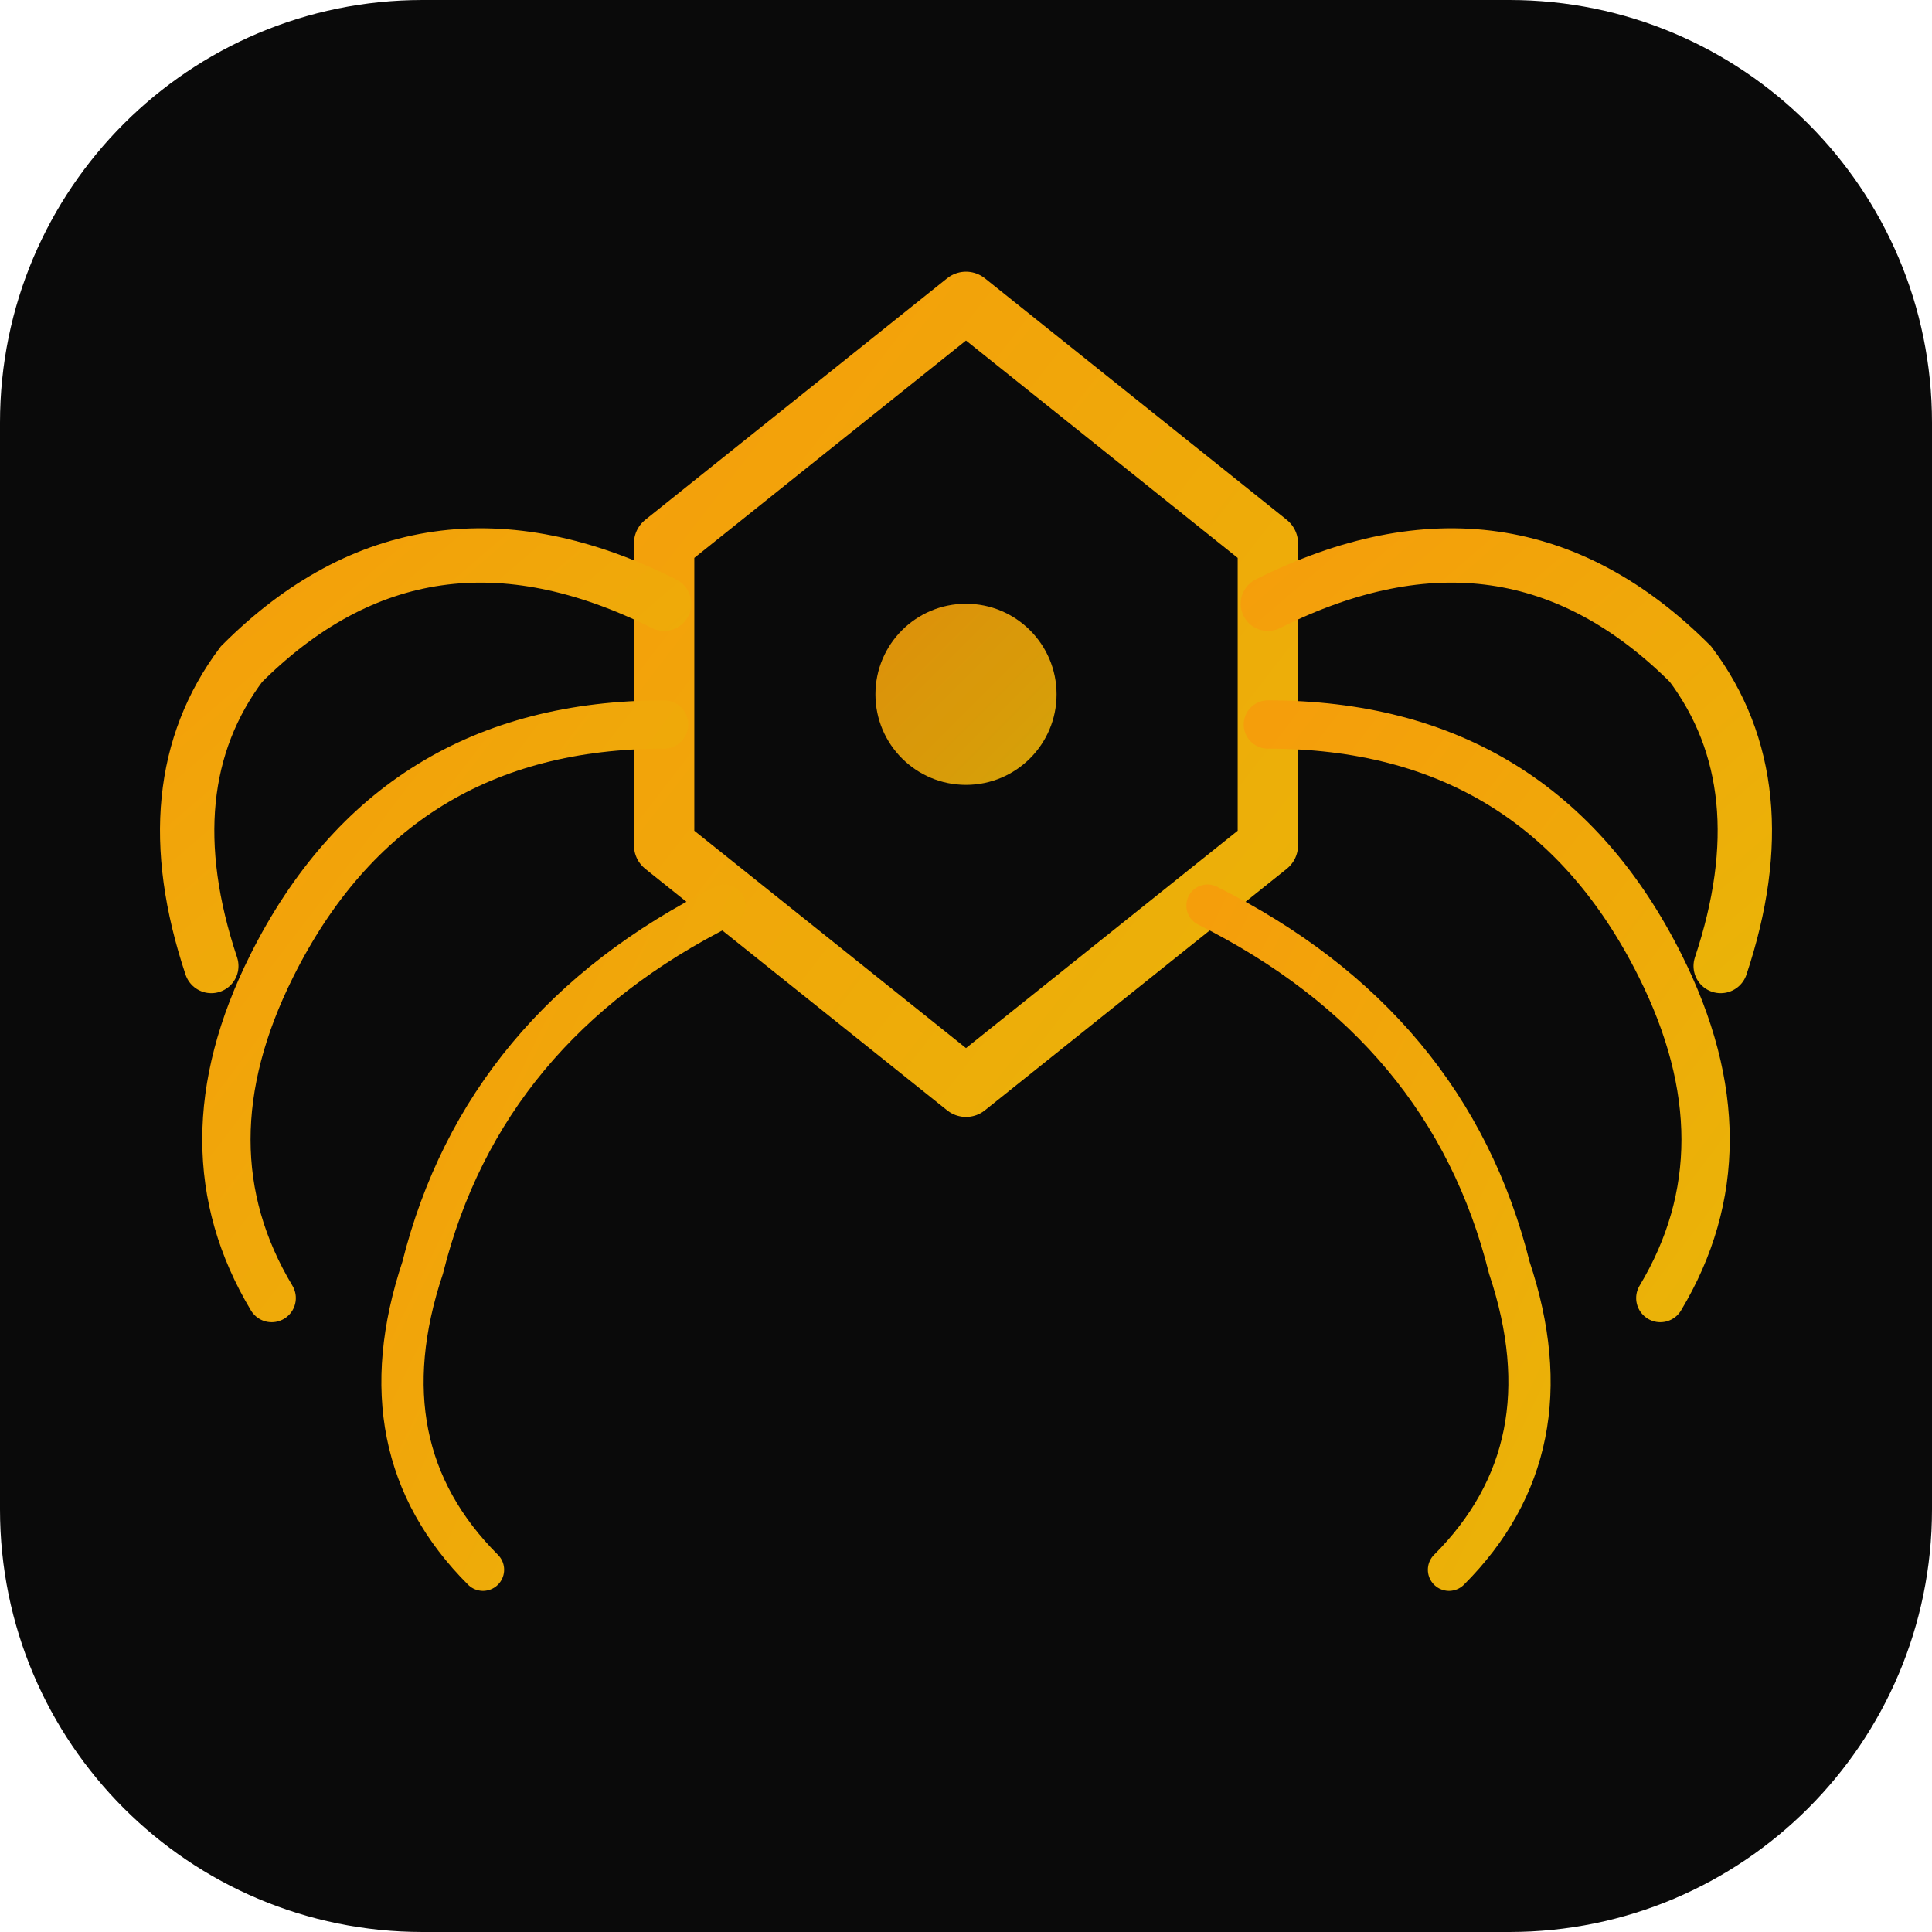
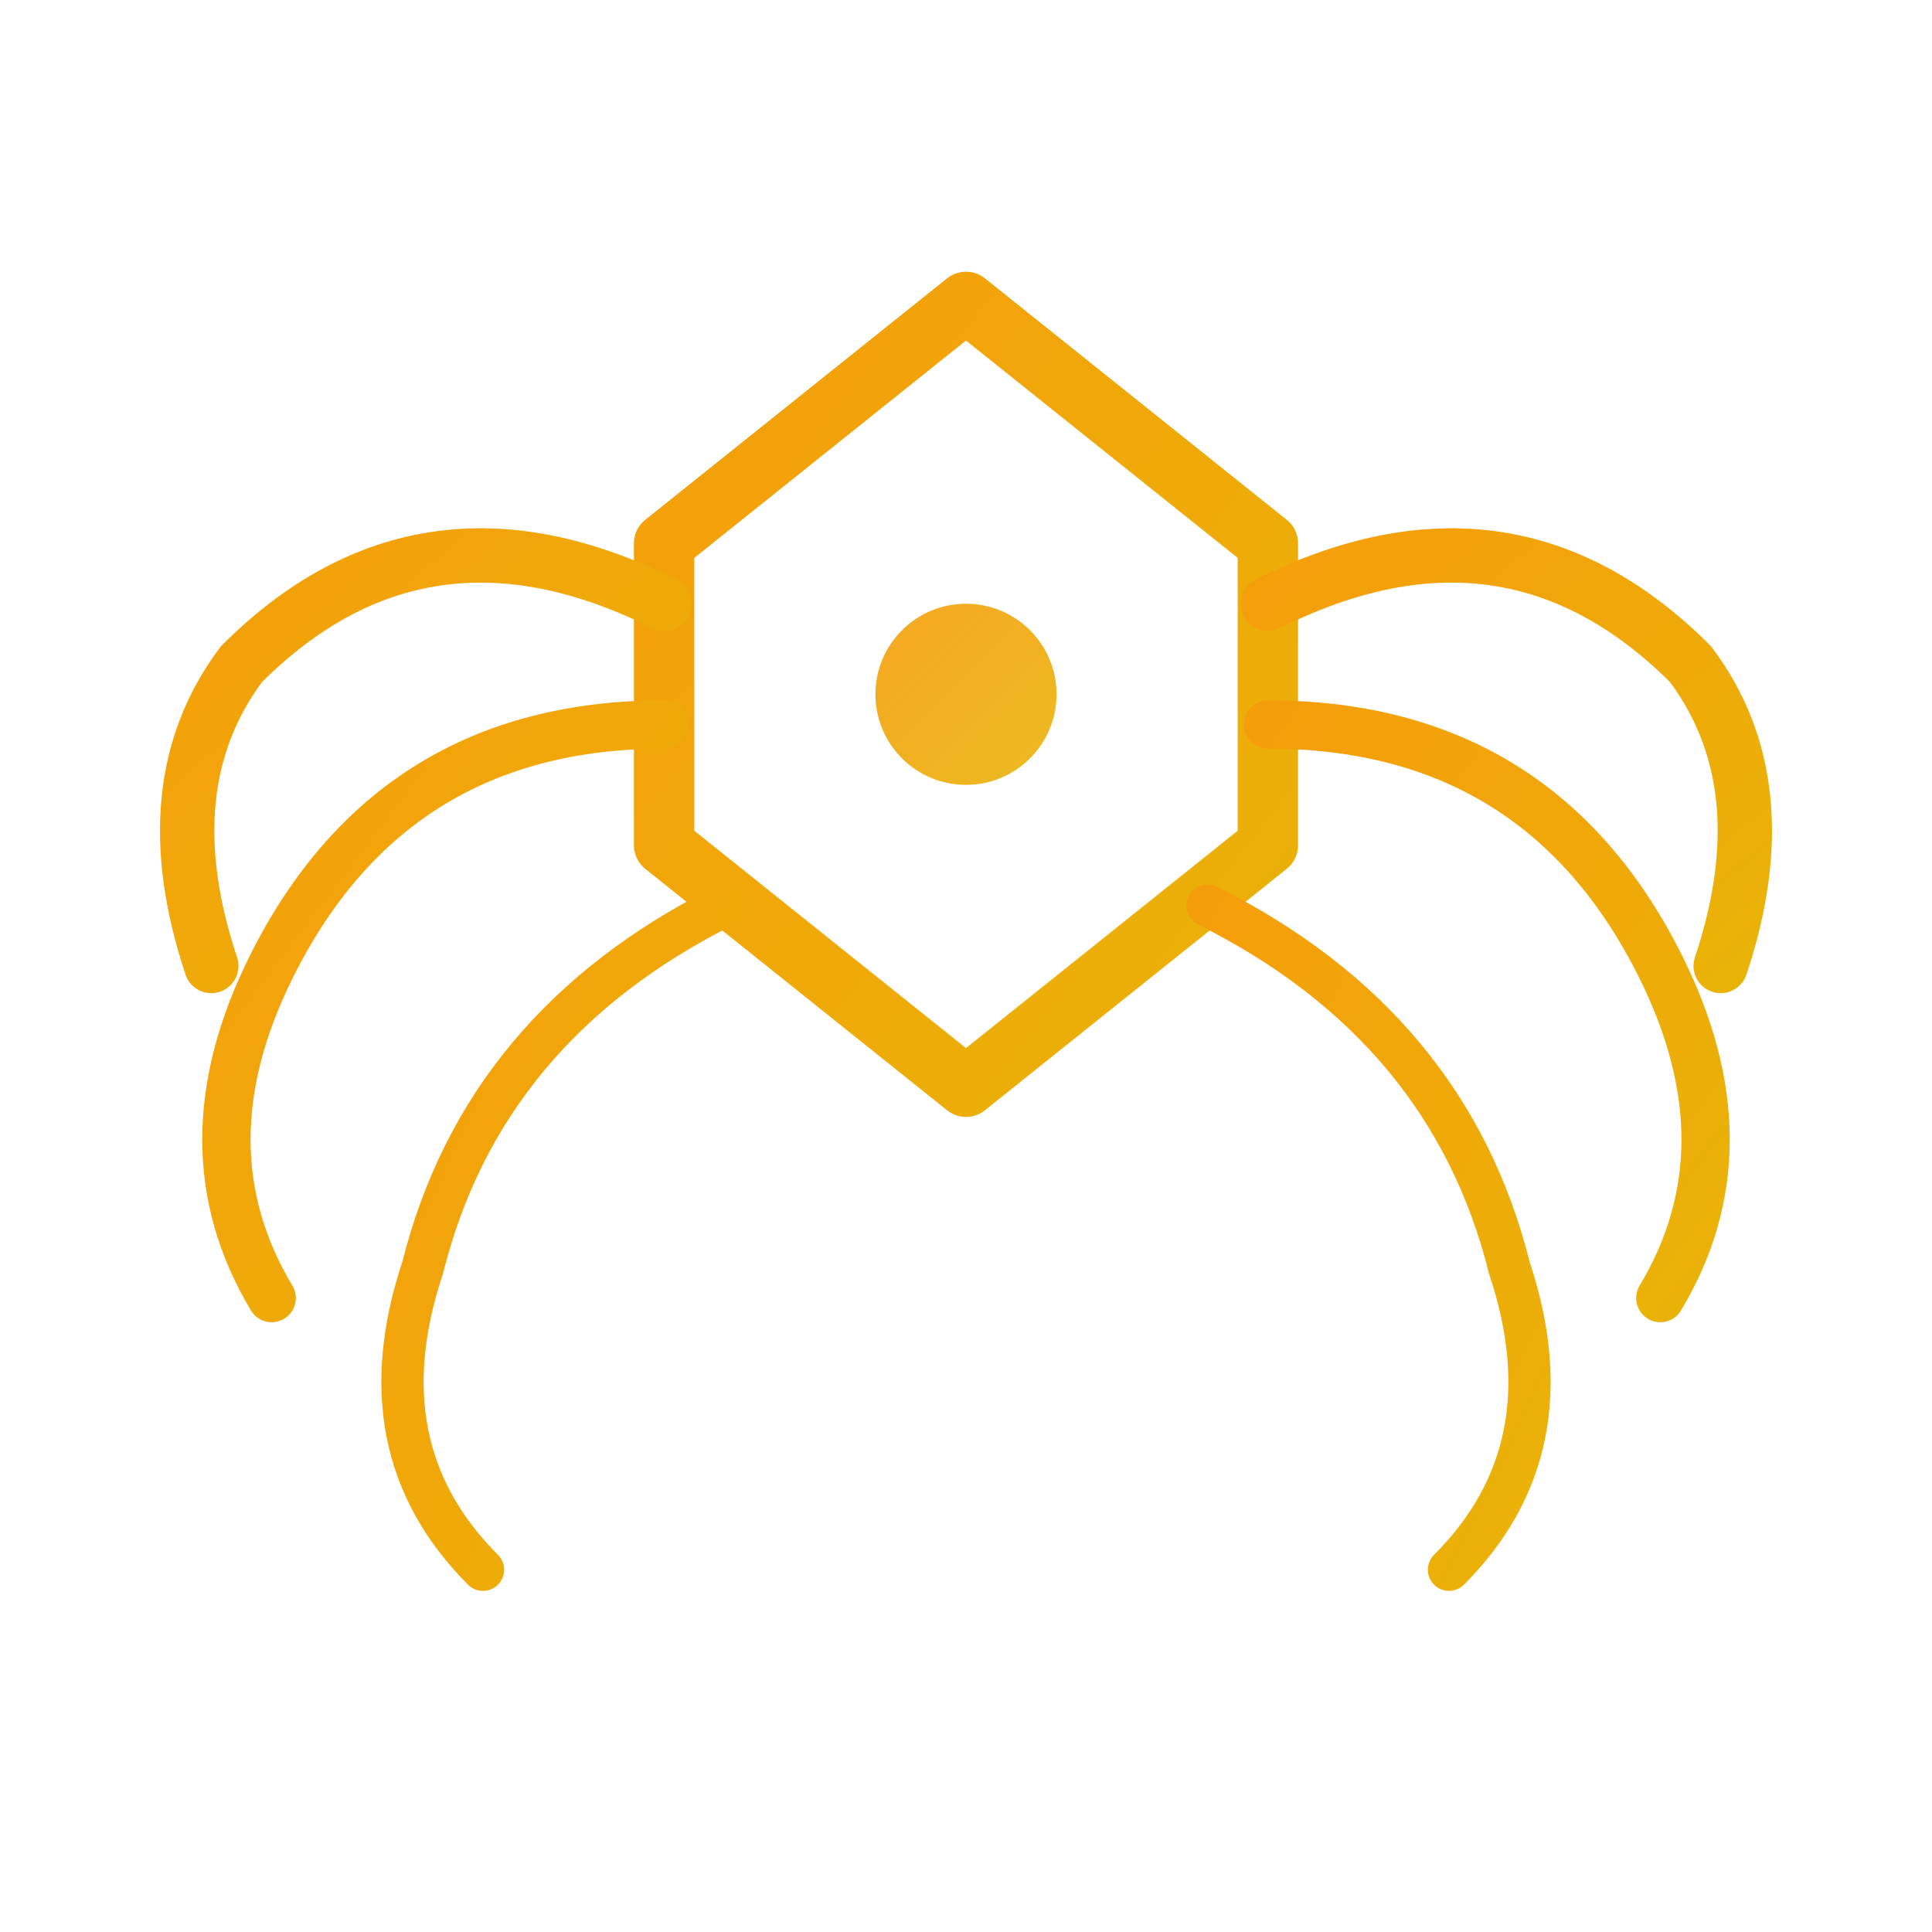
<svg xmlns="http://www.w3.org/2000/svg" viewBox="0 0 64 64" fill="none">
  <defs>
    <linearGradient id="g" x1="0%" y1="0%" x2="100%" y2="100%">
      <stop offset="0%" stop-color="#f59e0b" />
      <stop offset="100%" stop-color="#eab308" />
    </linearGradient>
  </defs>
-   <rect width="64" height="64" rx="14" fill="#0a0a0a" />
  <path d="M32 10 L42 18 L42 28 L32 36 L22 28 L22 18 Z" stroke="url(#g)" stroke-width="2" fill="none" stroke-linejoin="round" />
  <circle cx="32" cy="23" r="3" fill="url(#g)" opacity="0.9" />
  <path d="M22 20 Q14 16 8 22 Q5 26 7 32" stroke="url(#g)" stroke-width="1.8" fill="none" stroke-linecap="round" />
  <path d="M22 24 Q13 24 9 32 Q6 38 9 43" stroke="url(#g)" stroke-width="1.6" fill="none" stroke-linecap="round" />
  <path d="M24 30 Q16 34 14 42 Q12 48 16 52" stroke="url(#g)" stroke-width="1.4" fill="none" stroke-linecap="round" />
  <path d="M42 20 Q50 16 56 22 Q59 26 57 32" stroke="url(#g)" stroke-width="1.8" fill="none" stroke-linecap="round" />
  <path d="M42 24 Q51 24 55 32 Q58 38 55 43" stroke="url(#g)" stroke-width="1.6" fill="none" stroke-linecap="round" />
  <path d="M40 30 Q48 34 50 42 Q52 48 48 52" stroke="url(#g)" stroke-width="1.4" fill="none" stroke-linecap="round" />
</svg>
